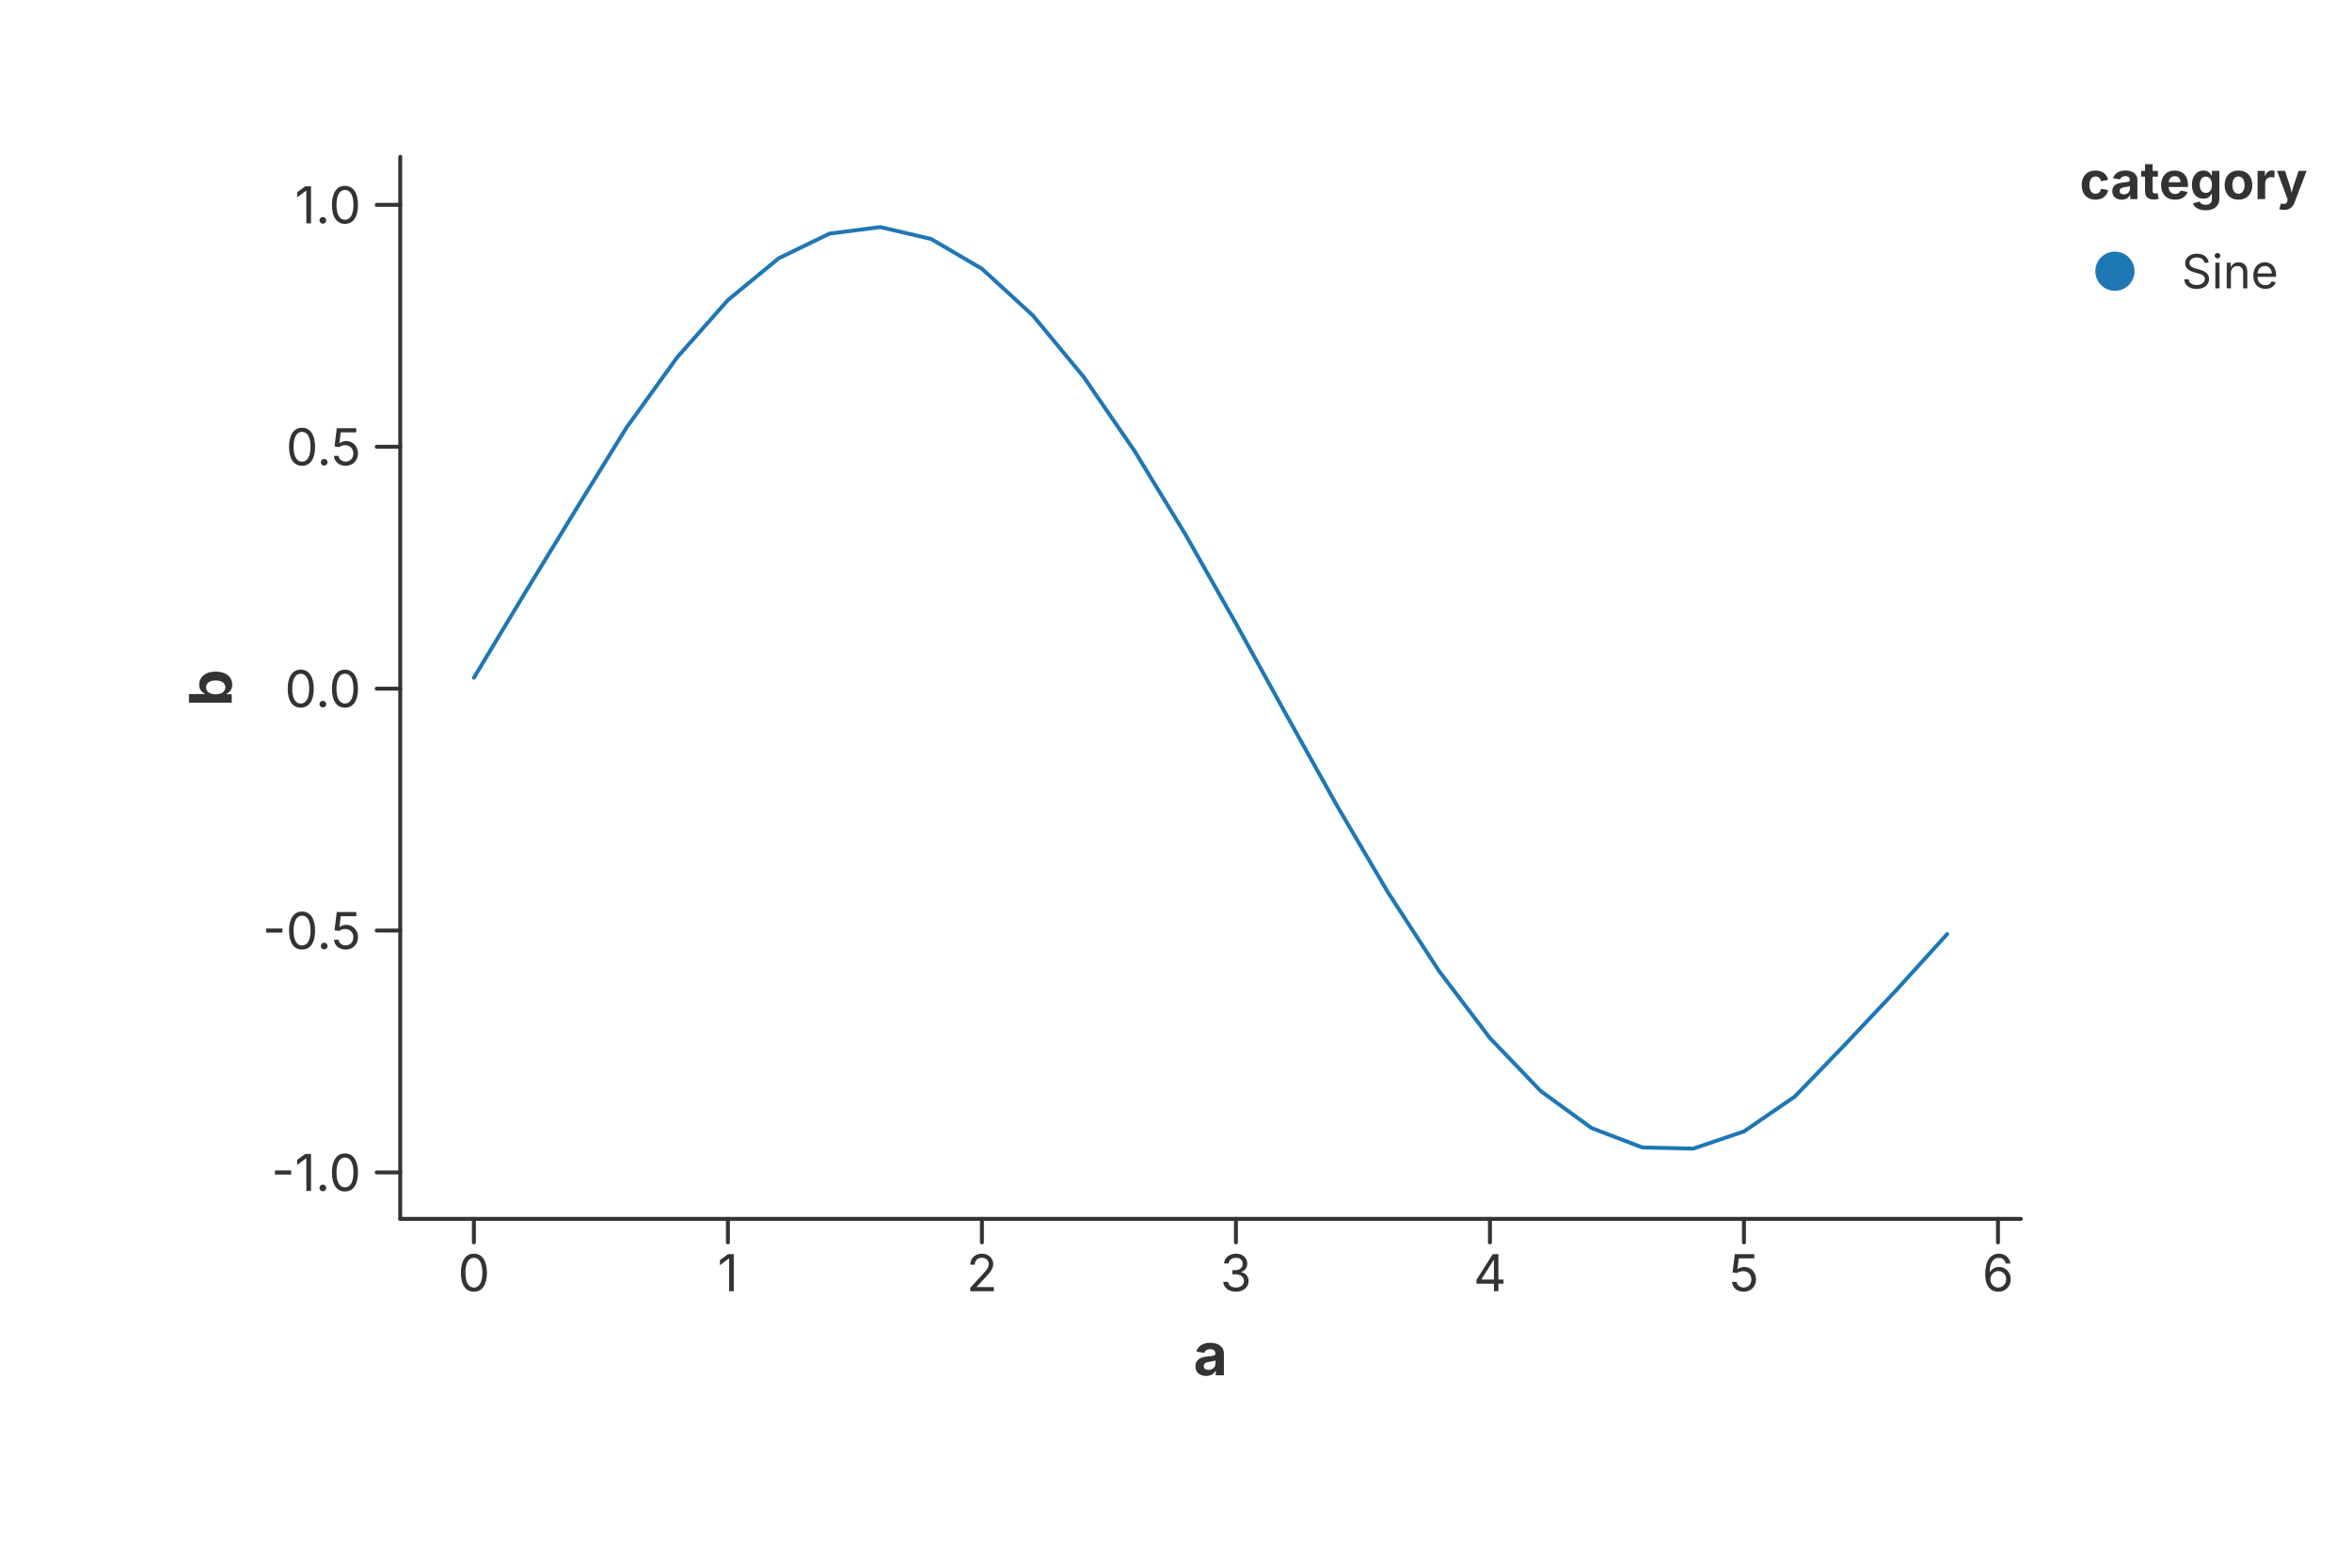
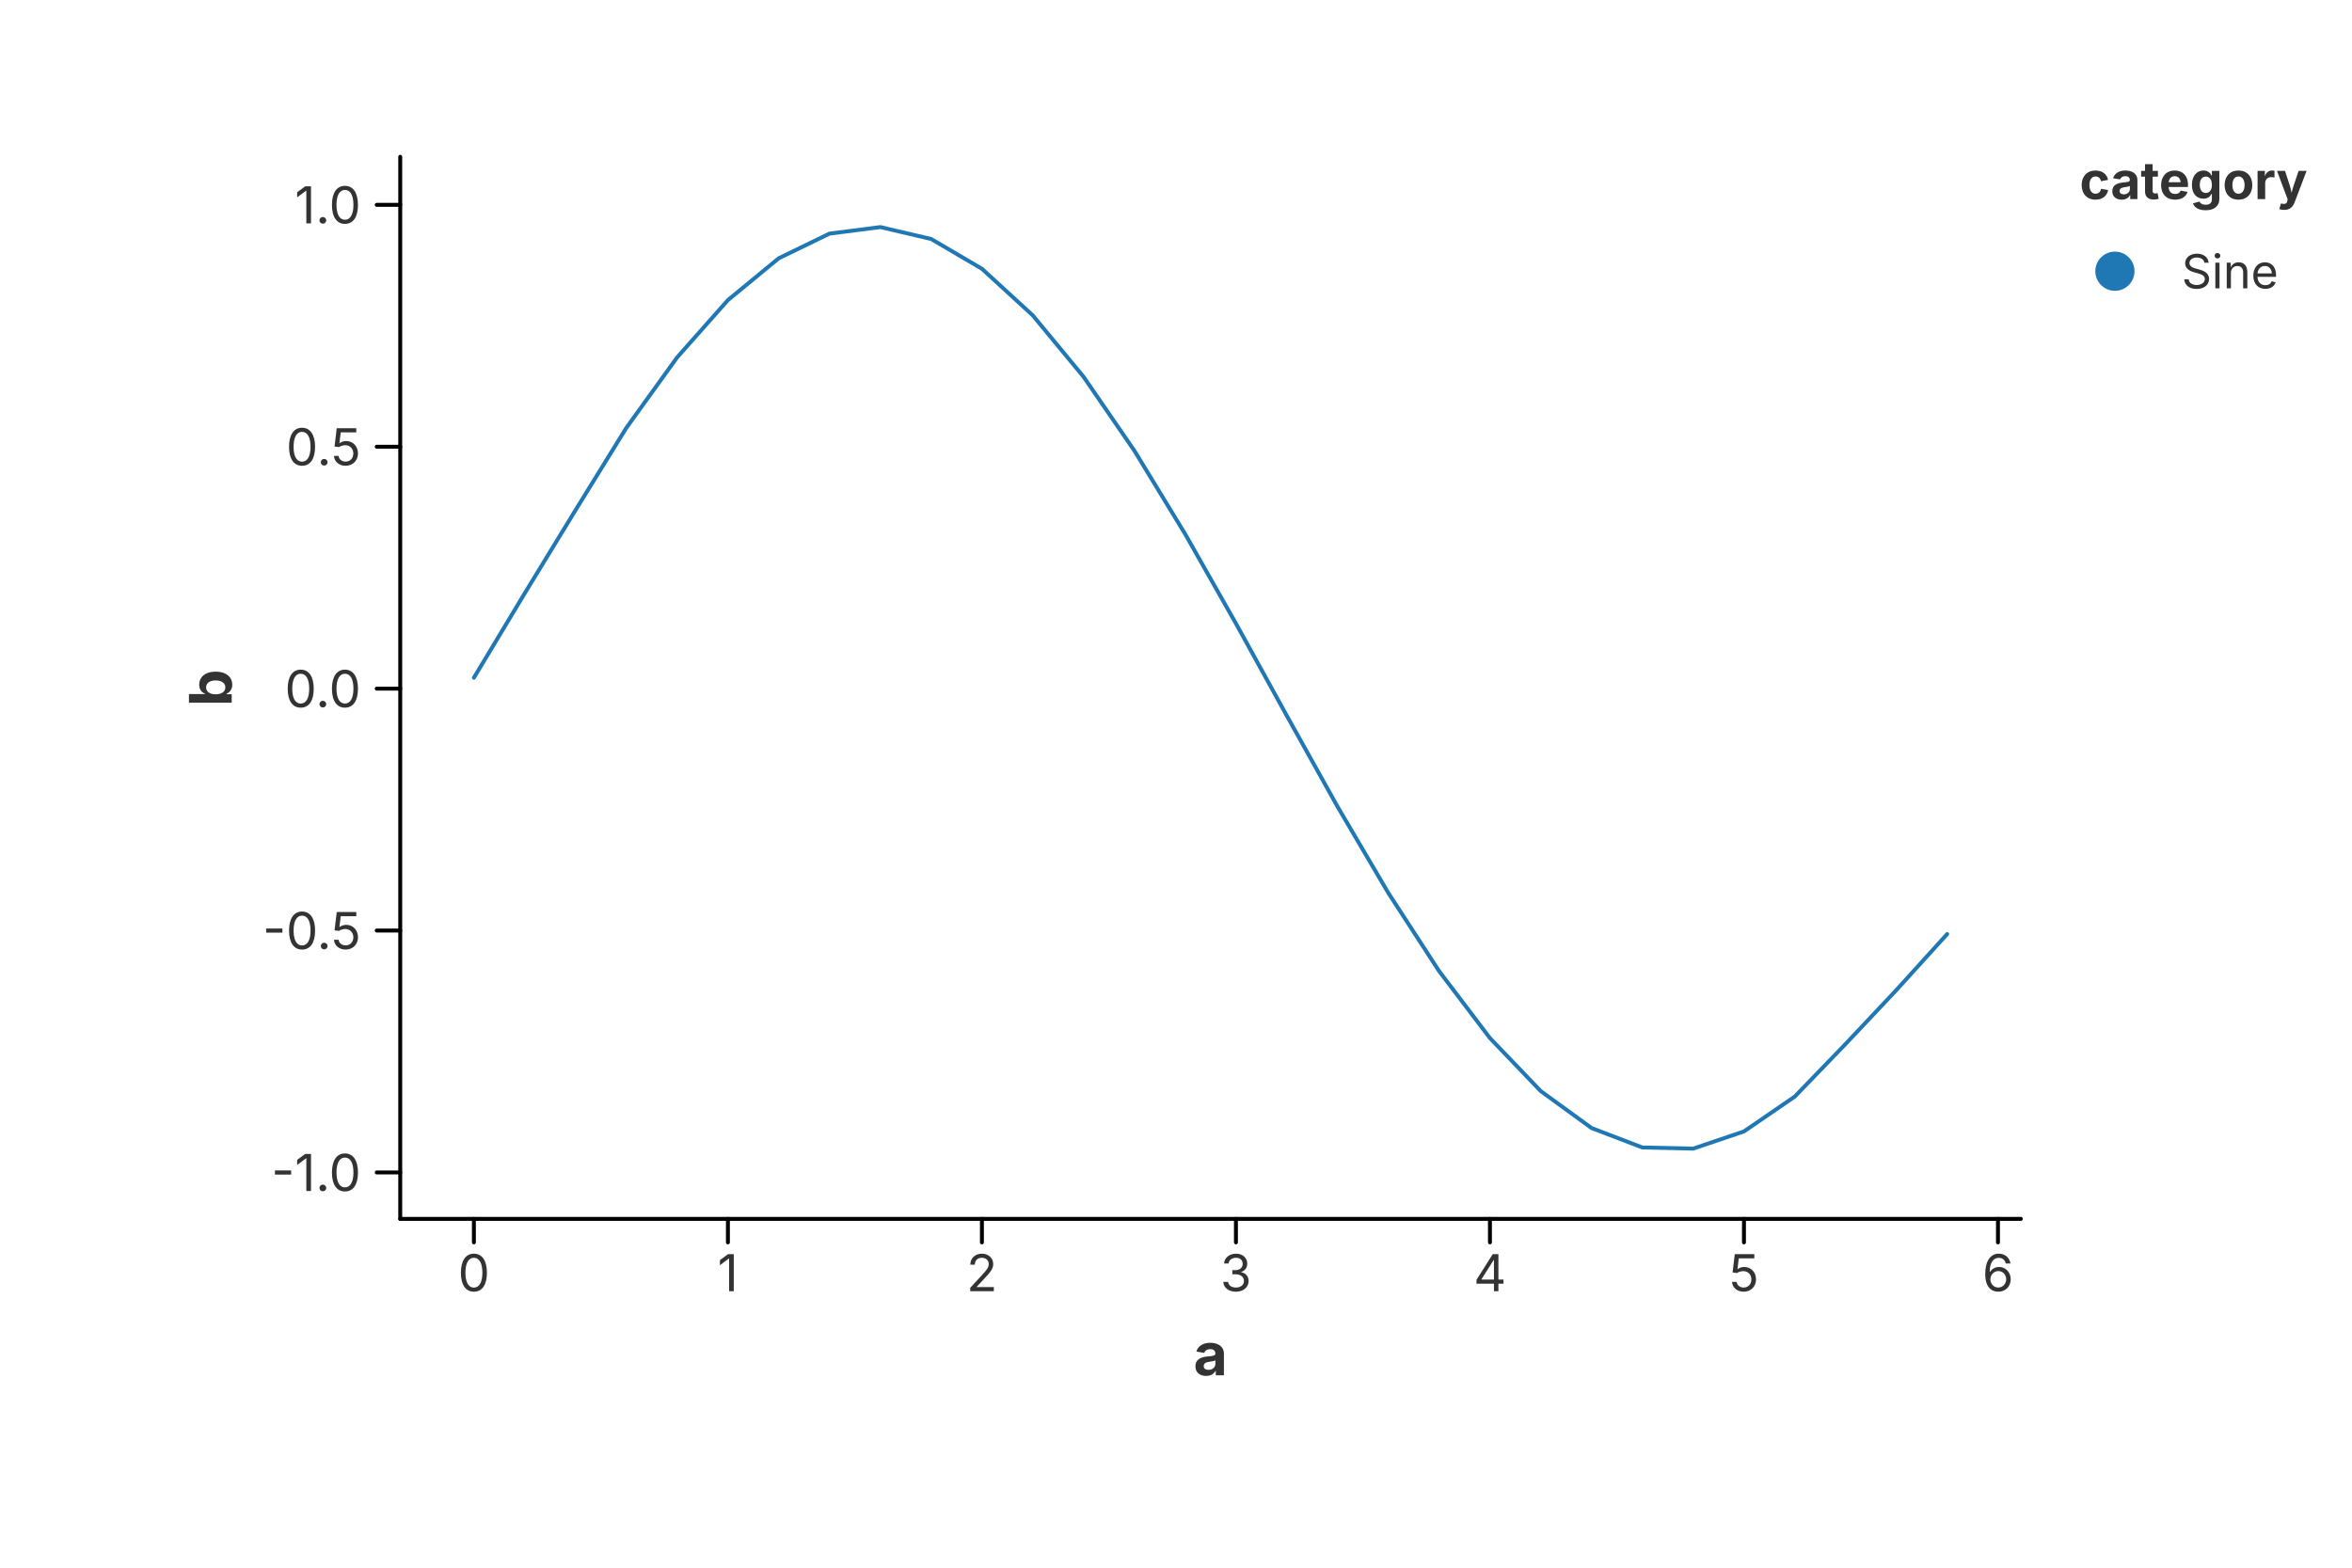
<svg xmlns="http://www.w3.org/2000/svg" width="600" height="400" viewBox="0 0 600 400">
  <rect x="0.000" y="0.000" width="600.000" height="400.000" fill="rgba(255,255,255,1.000)" stroke="none" stroke-width="0.000" fill-opacity="1.000" stroke-opacity="1.000" />
  <defs>
    <clipPath id="plot-clip-area">
      <rect x="102.100" y="40.000" width="413.420" height="271.000" />
    </clipPath>
  </defs>
  <g clip-path="url(#plot-clip-area)">
    <path d="M 120.892 172.928 L 133.852 151.389 L 146.812 130.175 L 159.771 109.186 L 172.731 91.194 L 185.691 76.571 L 198.651 65.901 L 211.611 59.608 L 224.571 57.944 L 237.531 60.975 L 250.491 68.580 L 263.450 80.456 L 276.410 96.130 L 289.370 114.976 L 302.330 136.243 L 315.290 159.084 L 328.250 182.588 L 341.210 205.817 L 354.170 227.847 L 367.129 247.797 L 380.089 264.874 L 393.049 278.396 L 406.009 287.825 L 418.969 292.783 L 431.929 293.075 L 444.889 288.687 L 457.849 279.796 L 470.808 266.375 L 483.768 252.615 L 496.728 238.329" fill="none" stroke="rgba(31,119,180,1.000)" stroke-width="1.000" stroke-opacity="1.000" stroke-linejoin="round" stroke-linecap="round" />
  </g>
-   <path d="M 102.100 311.000 L 515.520 311.000" fill="none" stroke="rgba(51,51,51,1.000)" stroke-width="1.000" stroke-opacity="1.000" stroke-linejoin="round" stroke-linecap="round" />
-   <path d="M 120.892 311.000 L 120.892 317.000" fill="none" stroke="rgba(51,51,51,1.000)" stroke-width="1.000" stroke-opacity="1.000" stroke-linejoin="round" stroke-linecap="round" />
+   <path d="M 102.100 311.000 L 515.520 311.000" fill="none" stroke="rgba(0,0,0,1.000)" stroke-width="1.000" stroke-opacity="1.000" stroke-linejoin="round" stroke-linecap="round" />
+   <path d="M 120.892 311.000 L 120.892 317.000" fill="none" stroke="rgba(0,0,0,1.000)" stroke-width="1.000" stroke-opacity="1.000" stroke-linejoin="round" stroke-linecap="round" />
  <text x="120.892" y="320.000" font-size="13.0" font-family="Inter, -apple-system, BlinkMacSystemFont, 'Segoe UI', Roboto, Helvetica, Arial, 'PingFang SC', 'Microsoft YaHei', Ubuntu, Cantarell, 'Noto Sans', sans-serif" fill="rgba(51,51,51,1.000)" fill-opacity="1.000" text-anchor="middle" font-weight="normal" dominant-baseline="hanging" transform="rotate(0 120.892 320.000)">0</text>
-   <path d="M 185.691 311.000 L 185.691 317.000" fill="none" stroke="rgba(51,51,51,1.000)" stroke-width="1.000" stroke-opacity="1.000" stroke-linejoin="round" stroke-linecap="round" />
+   <path d="M 185.691 311.000 L 185.691 317.000" fill="none" stroke="rgba(0,0,0,1.000)" stroke-width="1.000" stroke-opacity="1.000" stroke-linejoin="round" stroke-linecap="round" />
  <text x="185.691" y="320.000" font-size="13.0" font-family="Inter, -apple-system, BlinkMacSystemFont, 'Segoe UI', Roboto, Helvetica, Arial, 'PingFang SC', 'Microsoft YaHei', Ubuntu, Cantarell, 'Noto Sans', sans-serif" fill="rgba(51,51,51,1.000)" fill-opacity="1.000" text-anchor="middle" font-weight="normal" dominant-baseline="hanging" transform="rotate(0 185.691 320.000)">1</text>
-   <path d="M 250.491 311.000 L 250.491 317.000" fill="none" stroke="rgba(51,51,51,1.000)" stroke-width="1.000" stroke-opacity="1.000" stroke-linejoin="round" stroke-linecap="round" />
+   <path d="M 250.491 311.000 L 250.491 317.000" fill="none" stroke="rgba(0,0,0,1.000)" stroke-width="1.000" stroke-opacity="1.000" stroke-linejoin="round" stroke-linecap="round" />
  <text x="250.491" y="320.000" font-size="13.0" font-family="Inter, -apple-system, BlinkMacSystemFont, 'Segoe UI', Roboto, Helvetica, Arial, 'PingFang SC', 'Microsoft YaHei', Ubuntu, Cantarell, 'Noto Sans', sans-serif" fill="rgba(51,51,51,1.000)" fill-opacity="1.000" text-anchor="middle" font-weight="normal" dominant-baseline="hanging" transform="rotate(0 250.491 320.000)">2</text>
-   <path d="M 315.290 311.000 L 315.290 317.000" fill="none" stroke="rgba(51,51,51,1.000)" stroke-width="1.000" stroke-opacity="1.000" stroke-linejoin="round" stroke-linecap="round" />
+   <path d="M 315.290 311.000 L 315.290 317.000" fill="none" stroke="rgba(0,0,0,1.000)" stroke-width="1.000" stroke-opacity="1.000" stroke-linejoin="round" stroke-linecap="round" />
  <text x="315.290" y="320.000" font-size="13.0" font-family="Inter, -apple-system, BlinkMacSystemFont, 'Segoe UI', Roboto, Helvetica, Arial, 'PingFang SC', 'Microsoft YaHei', Ubuntu, Cantarell, 'Noto Sans', sans-serif" fill="rgba(51,51,51,1.000)" fill-opacity="1.000" text-anchor="middle" font-weight="normal" dominant-baseline="hanging" transform="rotate(0 315.290 320.000)">3</text>
-   <path d="M 380.089 311.000 L 380.089 317.000" fill="none" stroke="rgba(51,51,51,1.000)" stroke-width="1.000" stroke-opacity="1.000" stroke-linejoin="round" stroke-linecap="round" />
+   <path d="M 380.089 311.000 L 380.089 317.000" fill="none" stroke="rgba(0,0,0,1.000)" stroke-width="1.000" stroke-opacity="1.000" stroke-linejoin="round" stroke-linecap="round" />
  <text x="380.089" y="320.000" font-size="13.0" font-family="Inter, -apple-system, BlinkMacSystemFont, 'Segoe UI', Roboto, Helvetica, Arial, 'PingFang SC', 'Microsoft YaHei', Ubuntu, Cantarell, 'Noto Sans', sans-serif" fill="rgba(51,51,51,1.000)" fill-opacity="1.000" text-anchor="middle" font-weight="normal" dominant-baseline="hanging" transform="rotate(0 380.089 320.000)">4</text>
-   <path d="M 444.889 311.000 L 444.889 317.000" fill="none" stroke="rgba(51,51,51,1.000)" stroke-width="1.000" stroke-opacity="1.000" stroke-linejoin="round" stroke-linecap="round" />
+   <path d="M 444.889 311.000 L 444.889 317.000" fill="none" stroke="rgba(0,0,0,1.000)" stroke-width="1.000" stroke-opacity="1.000" stroke-linejoin="round" stroke-linecap="round" />
  <text x="444.889" y="320.000" font-size="13.0" font-family="Inter, -apple-system, BlinkMacSystemFont, 'Segoe UI', Roboto, Helvetica, Arial, 'PingFang SC', 'Microsoft YaHei', Ubuntu, Cantarell, 'Noto Sans', sans-serif" fill="rgba(51,51,51,1.000)" fill-opacity="1.000" text-anchor="middle" font-weight="normal" dominant-baseline="hanging" transform="rotate(0 444.889 320.000)">5</text>
-   <path d="M 509.688 311.000 L 509.688 317.000" fill="none" stroke="rgba(51,51,51,1.000)" stroke-width="1.000" stroke-opacity="1.000" stroke-linejoin="round" stroke-linecap="round" />
+   <path d="M 509.688 311.000 L 509.688 317.000" fill="none" stroke="rgba(0,0,0,1.000)" stroke-width="1.000" stroke-opacity="1.000" stroke-linejoin="round" stroke-linecap="round" />
  <text x="509.688" y="320.000" font-size="13.0" font-family="Inter, -apple-system, BlinkMacSystemFont, 'Segoe UI', Roboto, Helvetica, Arial, 'PingFang SC', 'Microsoft YaHei', Ubuntu, Cantarell, 'Noto Sans', sans-serif" fill="rgba(51,51,51,1.000)" fill-opacity="1.000" text-anchor="middle" font-weight="normal" dominant-baseline="hanging" transform="rotate(0 509.688 320.000)">6</text>
  <text x="308.810" y="340.000" font-size="15.0" font-family="Inter, -apple-system, BlinkMacSystemFont, 'Segoe UI', Roboto, Helvetica, Arial, 'PingFang SC', 'Microsoft YaHei', Ubuntu, Cantarell, 'Noto Sans', sans-serif" fill="rgba(51,51,51,1.000)" fill-opacity="1.000" text-anchor="middle" font-weight="bold" dominant-baseline="hanging" transform="rotate(0 308.810 340.000)">a</text>
-   <path d="M 102.100 40.000 L 102.100 311.000" fill="none" stroke="rgba(51,51,51,1.000)" stroke-width="1.000" stroke-opacity="1.000" stroke-linejoin="round" stroke-linecap="round" />
-   <path d="M 102.100 299.155 L 96.100 299.155" fill="none" stroke="rgba(51,51,51,1.000)" stroke-width="1.000" stroke-opacity="1.000" stroke-linejoin="round" stroke-linecap="round" />
+   <path d="M 102.100 40.000 L 102.100 311.000" fill="none" stroke="rgba(0,0,0,1.000)" stroke-width="1.000" stroke-opacity="1.000" stroke-linejoin="round" stroke-linecap="round" />
+   <path d="M 102.100 299.155 L 96.100 299.155" fill="none" stroke="rgba(0,0,0,1.000)" stroke-width="1.000" stroke-opacity="1.000" stroke-linejoin="round" stroke-linecap="round" />
  <text x="92.100" y="299.155" font-size="13.0" font-family="Inter, -apple-system, BlinkMacSystemFont, 'Segoe UI', Roboto, Helvetica, Arial, 'PingFang SC', 'Microsoft YaHei', Ubuntu, Cantarell, 'Noto Sans', sans-serif" fill="rgba(51,51,51,1.000)" fill-opacity="1.000" text-anchor="end" font-weight="normal" dominant-baseline="central" transform="rotate(0 92.100 299.155)">-1.0</text>
-   <path d="M 102.100 237.433 L 96.100 237.433" fill="none" stroke="rgba(51,51,51,1.000)" stroke-width="1.000" stroke-opacity="1.000" stroke-linejoin="round" stroke-linecap="round" />
+   <path d="M 102.100 237.433 L 96.100 237.433" fill="none" stroke="rgba(0,0,0,1.000)" stroke-width="1.000" stroke-opacity="1.000" stroke-linejoin="round" stroke-linecap="round" />
  <text x="92.100" y="237.433" font-size="13.0" font-family="Inter, -apple-system, BlinkMacSystemFont, 'Segoe UI', Roboto, Helvetica, Arial, 'PingFang SC', 'Microsoft YaHei', Ubuntu, Cantarell, 'Noto Sans', sans-serif" fill="rgba(51,51,51,1.000)" fill-opacity="1.000" text-anchor="end" font-weight="normal" dominant-baseline="central" transform="rotate(0 92.100 237.433)">-0.5</text>
-   <path d="M 102.100 175.710 L 96.100 175.710" fill="none" stroke="rgba(51,51,51,1.000)" stroke-width="1.000" stroke-opacity="1.000" stroke-linejoin="round" stroke-linecap="round" />
+   <path d="M 102.100 175.710 L 96.100 175.710" fill="none" stroke="rgba(0,0,0,1.000)" stroke-width="1.000" stroke-opacity="1.000" stroke-linejoin="round" stroke-linecap="round" />
  <text x="92.100" y="175.710" font-size="13.0" font-family="Inter, -apple-system, BlinkMacSystemFont, 'Segoe UI', Roboto, Helvetica, Arial, 'PingFang SC', 'Microsoft YaHei', Ubuntu, Cantarell, 'Noto Sans', sans-serif" fill="rgba(51,51,51,1.000)" fill-opacity="1.000" text-anchor="end" font-weight="normal" dominant-baseline="central" transform="rotate(0 92.100 175.710)">0.0</text>
-   <path d="M 102.100 113.988 L 96.100 113.988" fill="none" stroke="rgba(51,51,51,1.000)" stroke-width="1.000" stroke-opacity="1.000" stroke-linejoin="round" stroke-linecap="round" />
+   <path d="M 102.100 113.988 L 96.100 113.988" fill="none" stroke="rgba(0,0,0,1.000)" stroke-width="1.000" stroke-opacity="1.000" stroke-linejoin="round" stroke-linecap="round" />
  <text x="92.100" y="113.988" font-size="13.0" font-family="Inter, -apple-system, BlinkMacSystemFont, 'Segoe UI', Roboto, Helvetica, Arial, 'PingFang SC', 'Microsoft YaHei', Ubuntu, Cantarell, 'Noto Sans', sans-serif" fill="rgba(51,51,51,1.000)" fill-opacity="1.000" text-anchor="end" font-weight="normal" dominant-baseline="central" transform="rotate(0 92.100 113.988)">0.5</text>
-   <path d="M 102.100 52.266 L 96.100 52.266" fill="none" stroke="rgba(51,51,51,1.000)" stroke-width="1.000" stroke-opacity="1.000" stroke-linejoin="round" stroke-linecap="round" />
+   <path d="M 102.100 52.266 L 96.100 52.266" fill="none" stroke="rgba(0,0,0,1.000)" stroke-width="1.000" stroke-opacity="1.000" stroke-linejoin="round" stroke-linecap="round" />
  <text x="92.100" y="52.266" font-size="13.0" font-family="Inter, -apple-system, BlinkMacSystemFont, 'Segoe UI', Roboto, Helvetica, Arial, 'PingFang SC', 'Microsoft YaHei', Ubuntu, Cantarell, 'Noto Sans', sans-serif" fill="rgba(51,51,51,1.000)" fill-opacity="1.000" text-anchor="end" font-weight="normal" dominant-baseline="central" transform="rotate(0 92.100 52.266)">1.0</text>
  <text x="53.500" y="175.500" font-size="15.0" font-family="Inter, -apple-system, BlinkMacSystemFont, 'Segoe UI', Roboto, Helvetica, Arial, 'PingFang SC', 'Microsoft YaHei', Ubuntu, Cantarell, 'Noto Sans', sans-serif" fill="rgba(51,51,51,1.000)" fill-opacity="1.000" text-anchor="middle" font-weight="bold" dominant-baseline="middle" transform="rotate(-90 53.500 175.500)">b</text>
  <text x="530.520" y="46.000" font-size="13.2" font-family="Inter, -apple-system, BlinkMacSystemFont, 'Segoe UI', Roboto, Helvetica, Arial, 'PingFang SC', 'Microsoft YaHei', Ubuntu, Cantarell, 'Noto Sans', sans-serif" fill="rgba(51,51,51,1.000)" fill-opacity="1.000" text-anchor="start" font-weight="bold" dominant-baseline="central" transform="rotate(0 530.520 46.000)">category</text>
  <circle cx="539.520" cy="69.200" r="5.000" fill="rgba(31,119,180,1.000)" stroke="none" stroke-width="0.000" fill-opacity="1.000" stroke-opacity="1.000" />
  <text x="556.520" y="69.200" font-size="12.0" font-family="Inter, -apple-system, BlinkMacSystemFont, 'Segoe UI', Roboto, Helvetica, Arial, 'PingFang SC', 'Microsoft YaHei', Ubuntu, Cantarell, 'Noto Sans', sans-serif" fill="rgba(51,51,51,1.000)" fill-opacity="1.000" text-anchor="start" font-weight="normal" dominant-baseline="central" transform="rotate(0 556.520 69.200)">Sine</text>
</svg>
